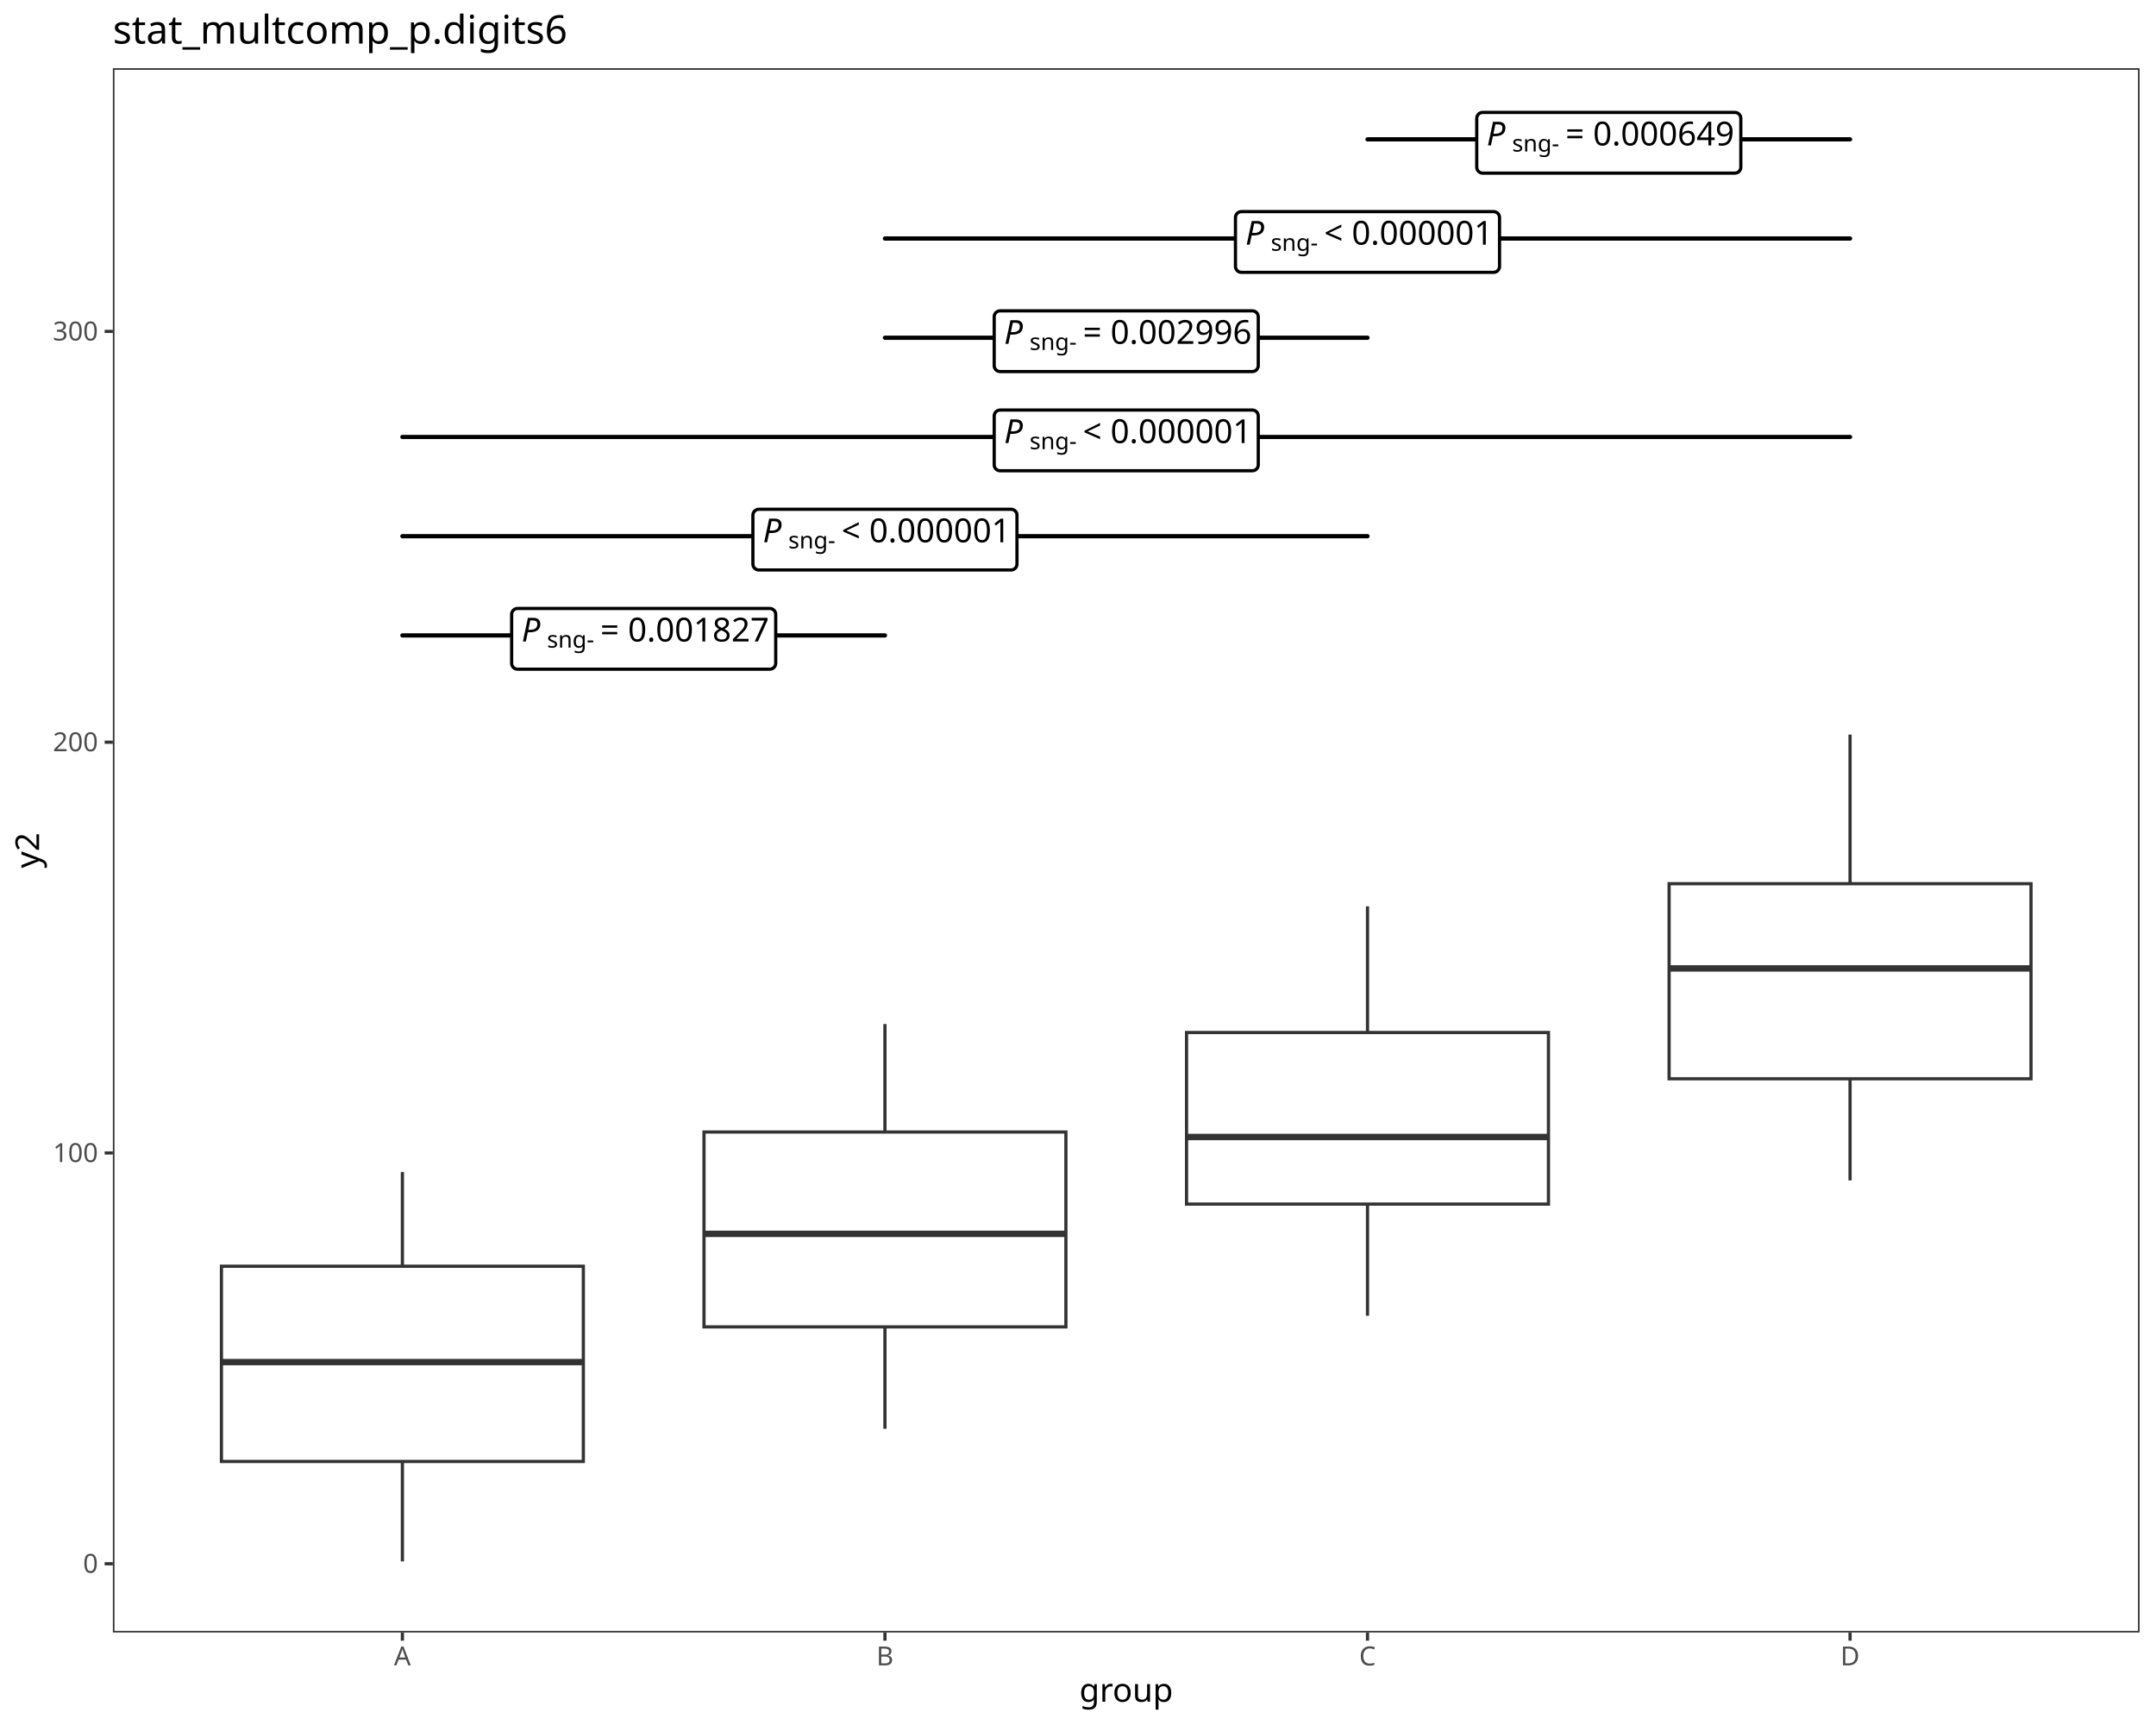
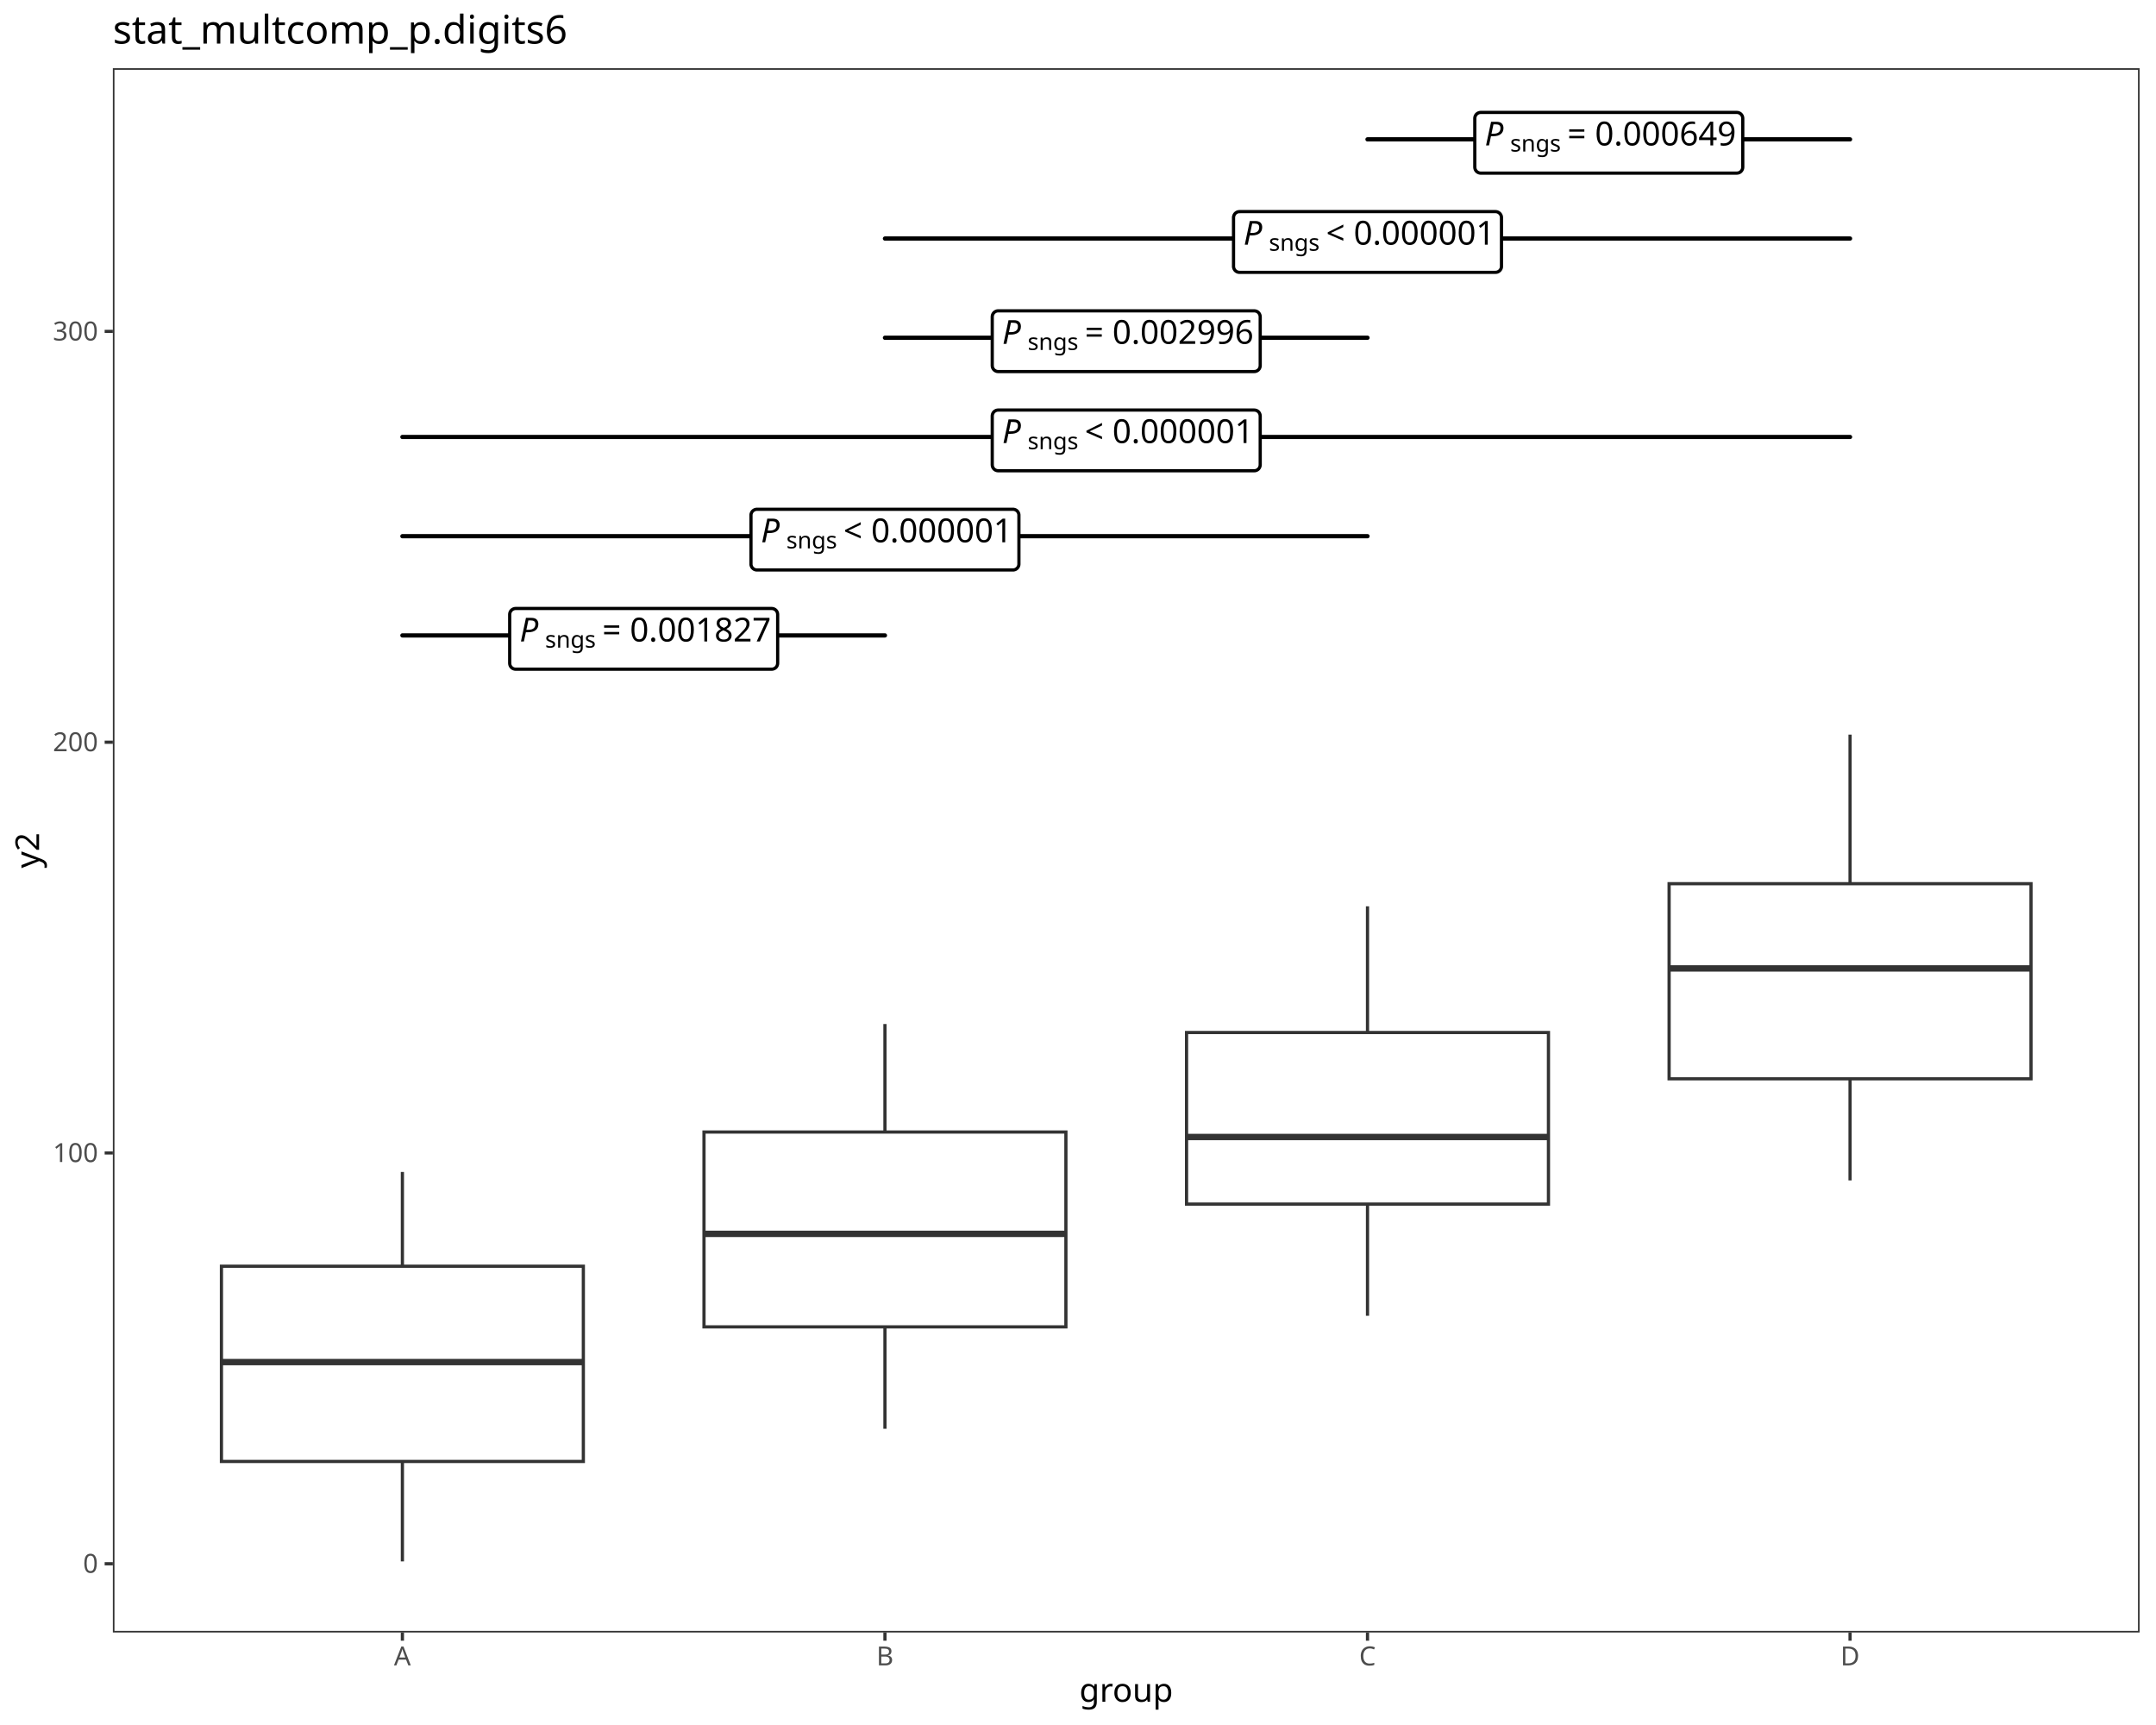
<svg xmlns="http://www.w3.org/2000/svg" class="svglite" data-engine-version="2.0" width="720.00pt" height="576.00pt" viewBox="0 0 720.00 576.00">
  <defs>
    <style type="text/css">
    .svglite line, .svglite polyline, .svglite polygon, .svglite path, .svglite rect, .svglite circle {
      fill: none;
      stroke: #000000;
      stroke-linecap: round;
      stroke-linejoin: round;
      stroke-miterlimit: 10.00;
    }
  </style>
  </defs>
  <rect width="100%" height="100%" style="stroke: none; fill: #FFFFFF;" />
  <defs>
    <clipPath id="cpMC4wMHw3MjAuMDB8MC4wMHw1NzYuMDA=">
      <rect x="0.00" y="0.00" width="720.00" height="576.00" />
    </clipPath>
  </defs>
  <g clip-path="url(#cpMC4wMHw3MjAuMDB8MC4wMHw1NzYuMDA=)">
    <rect x="0.00" y="0.00" width="720.00" height="576.00" style="stroke-width: 1.07; stroke: #FFFFFF; fill: #FFFFFF;" />
  </g>
  <defs>
    <clipPath id="cpMzcuNjl8NzE0LjUyfDIyLjc4fDU0NS4xMQ==">
      <rect x="37.69" y="22.78" width="676.83" height="522.33" />
    </clipPath>
  </defs>
  <g clip-path="url(#cpMzcuNjl8NzE0LjUyfDIyLjc4fDU0NS4xMQ==)">
    <rect x="37.69" y="22.78" width="676.83" height="522.33" style="stroke-width: 1.07; stroke: none; fill: #FFFFFF;" />
    <line x1="134.38" y1="422.81" x2="134.38" y2="391.33" style="stroke-width: 1.07; stroke: #333333; stroke-linecap: butt;" />
    <line x1="134.38" y1="488.00" x2="134.38" y2="521.37" style="stroke-width: 1.07; stroke: #333333; stroke-linecap: butt;" />
    <polygon points="73.95,422.81 73.95,488.00 194.81,488.00 194.81,422.81 73.95,422.81 " style="stroke-width: 1.07; stroke: #333333; stroke-linecap: butt; stroke-linejoin: miter; fill: #FFFFFF;" />
    <line x1="73.95" y1="454.82" x2="194.81" y2="454.82" style="stroke-width: 2.13; stroke: #333333; stroke-linecap: butt; stroke-linejoin: miter;" />
    <line x1="295.53" y1="378.00" x2="295.53" y2="341.94" style="stroke-width: 1.07; stroke: #333333; stroke-linecap: butt;" />
    <line x1="295.53" y1="443.06" x2="295.53" y2="477.08" style="stroke-width: 1.07; stroke: #333333; stroke-linecap: butt;" />
    <polygon points="235.10,378.00 235.10,443.06 355.96,443.06 355.96,378.00 235.10,378.00 " style="stroke-width: 1.07; stroke: #333333; stroke-linecap: butt; stroke-linejoin: miter; fill: #FFFFFF;" />
    <line x1="235.10" y1="412.00" x2="355.96" y2="412.00" style="stroke-width: 2.13; stroke: #333333; stroke-linecap: butt; stroke-linejoin: miter;" />
    <line x1="456.68" y1="344.77" x2="456.68" y2="302.63" style="stroke-width: 1.07; stroke: #333333; stroke-linecap: butt;" />
    <line x1="456.68" y1="402.06" x2="456.68" y2="439.35" style="stroke-width: 1.07; stroke: #333333; stroke-linecap: butt;" />
    <polygon points="396.25,344.77 396.25,402.06 517.11,402.06 517.11,344.77 396.25,344.77 " style="stroke-width: 1.07; stroke: #333333; stroke-linecap: butt; stroke-linejoin: miter; fill: #FFFFFF;" />
    <line x1="396.25" y1="379.66" x2="517.11" y2="379.66" style="stroke-width: 2.13; stroke: #333333; stroke-linecap: butt; stroke-linejoin: miter;" />
    <line x1="617.83" y1="295.08" x2="617.83" y2="245.30" style="stroke-width: 1.07; stroke: #333333; stroke-linecap: butt;" />
    <line x1="617.83" y1="360.22" x2="617.83" y2="394.15" style="stroke-width: 1.07; stroke: #333333; stroke-linecap: butt;" />
    <polygon points="557.40,295.08 557.40,360.22 678.26,360.22 678.26,295.08 557.40,295.08 " style="stroke-width: 1.07; stroke: #333333; stroke-linecap: butt; stroke-linejoin: miter; fill: #FFFFFF;" />
    <line x1="557.40" y1="323.37" x2="678.26" y2="323.37" style="stroke-width: 2.13; stroke: #333333; stroke-linecap: butt; stroke-linejoin: miter;" />
    <line x1="134.38" y1="212.17" x2="295.53" y2="212.17" style="stroke-width: 1.42;" />
-     <polygon points="172.85,223.45 257.06,223.45 256.98,223.45 257.30,223.44 257.61,223.37 257.91,223.26 258.19,223.10 258.44,222.90 258.65,222.66 258.82,222.39 258.95,222.09 259.02,221.78 259.05,221.46 259.05,221.46 259.05,205.17 259.05,205.17 259.02,204.85 258.95,204.54 258.82,204.24 258.65,203.97 258.44,203.73 258.19,203.53 257.91,203.37 257.61,203.26 257.30,203.19 257.06,203.18 172.85,203.18 173.09,203.19 172.77,203.18 172.45,203.22 172.14,203.31 171.85,203.45 171.59,203.63 171.36,203.85 171.17,204.10 171.02,204.39 170.92,204.69 170.87,205.01 170.86,205.17 170.86,221.46 170.87,221.30 170.87,221.62 170.92,221.94 171.02,222.24 171.17,222.53 171.36,222.78 171.59,223.00 171.85,223.19 172.14,223.32 172.45,223.41 172.77,223.45 " style="stroke-width: 1.07; fill: #FFFFFF;" />
-     <text x="174.17" y="214.20" style="font-size: 11.04px; font-style: italic; font-family: sans;" textLength="7.37px" lengthAdjust="spacingAndGlyphs">P</text>
-     <text x="182.68" y="216.24" style="font-size: 7.73px; font-family: sans;" textLength="15.04px" lengthAdjust="spacingAndGlyphs">sng-</text>
-     <text x="197.71" y="214.20" style="font-size: 11.04px; font-family: sans;" textLength="2.76px" lengthAdjust="spacingAndGlyphs"> </text>
-     <text x="200.47" y="214.20" style="font-size: 11.04px; font-family: sans;" textLength="6.45px" lengthAdjust="spacingAndGlyphs">=</text>
-     <text x="206.93" y="214.20" style="font-size: 11.04px; font-family: sans;" textLength="2.76px" lengthAdjust="spacingAndGlyphs"> </text>
-     <text x="209.69" y="214.20" style="font-size: 11.04px; font-family: sans;" textLength="46.05px" lengthAdjust="spacingAndGlyphs">0.001827</text>
+     <polygon points="172.20,223.45 257.71,223.45 257.63,223.45 257.95,223.44 258.26,223.37 258.56,223.26 258.84,223.10 259.09,222.90 259.30,222.66 259.47,222.39 259.59,222.09 259.67,221.78 259.70,221.46 259.70,221.46 259.70,205.17 259.70,205.17 259.67,204.85 259.59,204.54 259.47,204.24 259.30,203.97 259.09,203.73 258.84,203.53 258.56,203.37 258.26,203.26 257.95,203.19 257.71,203.18 172.20,203.18 172.44,203.19 172.12,203.18 171.80,203.22 171.49,203.31 171.21,203.45 170.94,203.63 170.71,203.85 170.52,204.10 170.37,204.39 170.27,204.69 170.22,205.01 170.21,205.17 170.21,221.46 170.22,221.30 170.22,221.62 170.27,221.94 170.37,222.24 170.52,222.53 170.71,222.78 170.94,223.00 171.21,223.19 171.49,223.32 171.80,223.41 172.12,223.45 " style="stroke-width: 1.07; fill: #FFFFFF;" />
+     <text x="173.52" y="214.20" style="font-size: 11.04px; font-style: italic; font-family: sans;" textLength="7.37px" lengthAdjust="spacingAndGlyphs">P</text>
+     <text x="182.03" y="216.24" style="font-size: 7.73px; font-family: sans;" textLength="16.33px" lengthAdjust="spacingAndGlyphs">sngs</text>
+     <text x="198.36" y="214.20" style="font-size: 11.04px; font-family: sans;" textLength="2.76px" lengthAdjust="spacingAndGlyphs"> </text>
+     <text x="201.12" y="214.20" style="font-size: 11.04px; font-family: sans;" textLength="6.45px" lengthAdjust="spacingAndGlyphs">=</text>
+     <text x="207.57" y="214.20" style="font-size: 11.04px; font-family: sans;" textLength="2.76px" lengthAdjust="spacingAndGlyphs"> </text>
+     <text x="210.34" y="214.20" style="font-size: 11.04px; font-family: sans;" textLength="46.05px" lengthAdjust="spacingAndGlyphs">0.001827</text>
    <line x1="134.38" y1="179.04" x2="456.68" y2="179.04" style="stroke-width: 1.42;" />
-     <polygon points="253.42,190.32 337.64,190.32 337.56,190.32 337.88,190.31 338.19,190.24 338.49,190.13 338.77,189.97 339.01,189.77 339.23,189.53 339.40,189.26 339.52,188.96 339.60,188.65 339.62,188.34 339.62,188.34 339.62,172.04 339.62,172.04 339.60,171.72 339.52,171.41 339.40,171.11 339.23,170.84 339.01,170.60 338.77,170.40 338.49,170.24 338.19,170.13 337.88,170.06 337.64,170.05 253.42,170.05 253.66,170.06 253.34,170.05 253.02,170.09 252.72,170.18 252.43,170.32 252.16,170.50 251.93,170.72 251.74,170.98 251.59,171.26 251.49,171.56 251.44,171.88 251.43,172.04 251.43,188.34 251.44,188.18 251.44,188.50 251.49,188.81 251.59,189.11 251.74,189.40 251.93,189.65 252.16,189.87 252.43,190.06 252.72,190.19 253.02,190.28 253.34,190.32 " style="stroke-width: 1.07; fill: #FFFFFF;" />
-     <text x="254.75" y="181.07" style="font-size: 11.04px; font-style: italic; font-family: sans;" textLength="7.37px" lengthAdjust="spacingAndGlyphs">P</text>
-     <text x="263.25" y="183.11" style="font-size: 7.73px; font-family: sans;" textLength="15.04px" lengthAdjust="spacingAndGlyphs">sng-</text>
-     <text x="278.29" y="181.07" style="font-size: 11.04px; font-family: sans;" textLength="2.76px" lengthAdjust="spacingAndGlyphs"> </text>
-     <text x="281.05" y="181.07" style="font-size: 11.04px; font-family: sans;" textLength="6.45px" lengthAdjust="spacingAndGlyphs">&lt;</text>
-     <text x="287.50" y="181.07" style="font-size: 11.04px; font-family: sans;" textLength="2.76px" lengthAdjust="spacingAndGlyphs"> </text>
-     <text x="290.26" y="181.07" style="font-size: 11.04px; font-family: sans;" textLength="46.05px" lengthAdjust="spacingAndGlyphs">0.000001</text>
+     <polygon points="252.77,190.32 338.28,190.32 338.20,190.32 338.52,190.31 338.84,190.24 339.14,190.13 339.41,189.97 339.66,189.77 339.87,189.53 340.04,189.26 340.17,188.96 340.25,188.65 340.27,188.34 340.27,188.34 340.27,172.04 340.27,172.04 340.25,171.72 340.17,171.41 340.04,171.11 339.87,170.84 339.66,170.60 339.41,170.40 339.14,170.24 338.84,170.13 338.52,170.06 338.28,170.05 252.77,170.05 253.01,170.06 252.69,170.05 252.38,170.09 252.07,170.18 251.78,170.32 251.52,170.50 251.29,170.72 251.09,170.98 250.95,171.26 250.84,171.56 250.79,171.88 250.79,172.04 250.79,188.34 250.79,188.18 250.79,188.50 250.84,188.81 250.95,189.11 251.09,189.40 251.29,189.65 251.52,189.87 251.78,190.06 252.07,190.19 252.38,190.28 252.69,190.32 " style="stroke-width: 1.07; fill: #FFFFFF;" />
+     <text x="254.10" y="181.07" style="font-size: 11.04px; font-style: italic; font-family: sans;" textLength="7.37px" lengthAdjust="spacingAndGlyphs">P</text>
+     <text x="262.60" y="183.11" style="font-size: 7.73px; font-family: sans;" textLength="16.33px" lengthAdjust="spacingAndGlyphs">sngs</text>
+     <text x="278.93" y="181.07" style="font-size: 11.04px; font-family: sans;" textLength="2.76px" lengthAdjust="spacingAndGlyphs"> </text>
+     <text x="281.70" y="181.07" style="font-size: 11.04px; font-family: sans;" textLength="6.45px" lengthAdjust="spacingAndGlyphs">&lt;</text>
+     <text x="288.15" y="181.07" style="font-size: 11.04px; font-family: sans;" textLength="2.76px" lengthAdjust="spacingAndGlyphs"> </text>
+     <text x="290.91" y="181.07" style="font-size: 11.04px; font-family: sans;" textLength="46.05px" lengthAdjust="spacingAndGlyphs">0.000001</text>
    <line x1="134.38" y1="145.91" x2="617.83" y2="145.91" style="stroke-width: 1.42;" />
-     <polygon points="334.00,157.19 418.21,157.19 418.13,157.19 418.45,157.18 418.77,157.12 419.06,157.00 419.34,156.84 419.59,156.64 419.80,156.40 419.97,156.13 420.10,155.84 420.17,155.53 420.20,155.21 420.20,155.21 420.20,138.91 420.20,138.91 420.17,138.59 420.10,138.28 419.97,137.99 419.80,137.71 419.59,137.48 419.34,137.27 419.06,137.11 418.77,137.00 418.45,136.94 418.21,136.92 334.00,136.92 334.24,136.94 333.92,136.92 333.60,136.96 333.29,137.05 333.00,137.19 332.74,137.37 332.51,137.59 332.32,137.85 332.17,138.13 332.07,138.43 332.02,138.75 332.01,138.91 332.01,155.21 332.02,155.05 332.02,155.37 332.07,155.68 332.17,155.99 332.32,156.27 332.51,156.52 332.74,156.75 333.00,156.93 333.29,157.06 333.60,157.15 333.92,157.19 " style="stroke-width: 1.07; fill: #FFFFFF;" />
-     <text x="335.32" y="147.94" style="font-size: 11.04px; font-style: italic; font-family: sans;" textLength="7.37px" lengthAdjust="spacingAndGlyphs">P</text>
-     <text x="343.83" y="149.99" style="font-size: 7.73px; font-family: sans;" textLength="15.04px" lengthAdjust="spacingAndGlyphs">sng-</text>
-     <text x="358.86" y="147.94" style="font-size: 11.04px; font-family: sans;" textLength="2.76px" lengthAdjust="spacingAndGlyphs"> </text>
-     <text x="361.63" y="147.94" style="font-size: 11.04px; font-family: sans;" textLength="6.45px" lengthAdjust="spacingAndGlyphs">&lt;</text>
-     <text x="368.08" y="147.94" style="font-size: 11.04px; font-family: sans;" textLength="2.76px" lengthAdjust="spacingAndGlyphs"> </text>
-     <text x="370.84" y="147.94" style="font-size: 11.04px; font-family: sans;" textLength="46.05px" lengthAdjust="spacingAndGlyphs">0.000001</text>
+     <polygon points="333.35,157.19 418.86,157.19 418.78,157.19 419.10,157.18 419.41,157.12 419.71,157.00 419.99,156.84 420.24,156.64 420.45,156.40 420.62,156.13 420.74,155.84 420.82,155.53 420.85,155.21 420.85,155.21 420.85,138.91 420.85,138.91 420.82,138.59 420.74,138.28 420.62,137.99 420.45,137.71 420.24,137.48 419.99,137.27 419.71,137.11 419.41,137.00 419.10,136.94 418.86,136.92 333.35,136.92 333.59,136.94 333.27,136.92 332.95,136.96 332.64,137.05 332.36,137.19 332.09,137.37 331.86,137.59 331.67,137.85 331.52,138.13 331.42,138.43 331.37,138.75 331.36,138.91 331.36,155.21 331.37,155.05 331.37,155.37 331.42,155.68 331.52,155.99 331.67,156.27 331.86,156.52 332.09,156.75 332.36,156.93 332.64,157.06 332.95,157.15 333.27,157.19 " style="stroke-width: 1.07; fill: #FFFFFF;" />
+     <text x="334.67" y="147.94" style="font-size: 11.04px; font-style: italic; font-family: sans;" textLength="7.37px" lengthAdjust="spacingAndGlyphs">P</text>
+     <text x="343.18" y="149.99" style="font-size: 7.73px; font-family: sans;" textLength="16.33px" lengthAdjust="spacingAndGlyphs">sngs</text>
+     <text x="359.51" y="147.94" style="font-size: 11.04px; font-family: sans;" textLength="2.76px" lengthAdjust="spacingAndGlyphs"> </text>
+     <text x="362.27" y="147.94" style="font-size: 11.04px; font-family: sans;" textLength="6.45px" lengthAdjust="spacingAndGlyphs">&lt;</text>
+     <text x="368.72" y="147.94" style="font-size: 11.04px; font-family: sans;" textLength="2.76px" lengthAdjust="spacingAndGlyphs"> </text>
+     <text x="371.49" y="147.94" style="font-size: 11.04px; font-family: sans;" textLength="46.05px" lengthAdjust="spacingAndGlyphs">0.000001</text>
    <line x1="295.53" y1="112.78" x2="456.68" y2="112.78" style="stroke-width: 1.42;" />
-     <polygon points="334.00,124.07 418.21,124.07 418.13,124.06 418.45,124.05 418.77,123.99 419.06,123.87 419.34,123.71 419.59,123.51 419.80,123.27 419.97,123.00 420.10,122.71 420.17,122.40 420.20,122.08 420.20,122.08 420.20,105.78 420.20,105.78 420.17,105.46 420.10,105.15 419.97,104.86 419.80,104.59 419.59,104.35 419.34,104.14 419.06,103.98 418.77,103.87 418.45,103.81 418.21,103.79 334.00,103.79 334.24,103.81 333.92,103.79 333.60,103.83 333.29,103.92 333.00,104.06 332.74,104.24 332.51,104.46 332.32,104.72 332.17,105.00 332.07,105.30 332.02,105.62 332.01,105.78 332.01,122.08 332.02,121.92 332.02,122.24 332.07,122.55 332.17,122.86 332.32,123.14 332.51,123.40 332.74,123.62 333.00,123.80 333.29,123.94 333.60,124.03 333.92,124.06 " style="stroke-width: 1.07; fill: #FFFFFF;" />
-     <text x="335.32" y="114.81" style="font-size: 11.04px; font-style: italic; font-family: sans;" textLength="7.37px" lengthAdjust="spacingAndGlyphs">P</text>
-     <text x="343.83" y="116.86" style="font-size: 7.73px; font-family: sans;" textLength="15.04px" lengthAdjust="spacingAndGlyphs">sng-</text>
-     <text x="358.86" y="114.81" style="font-size: 11.04px; font-family: sans;" textLength="2.76px" lengthAdjust="spacingAndGlyphs"> </text>
-     <text x="361.63" y="114.81" style="font-size: 11.04px; font-family: sans;" textLength="6.45px" lengthAdjust="spacingAndGlyphs">=</text>
-     <text x="368.08" y="114.81" style="font-size: 11.04px; font-family: sans;" textLength="2.76px" lengthAdjust="spacingAndGlyphs"> </text>
-     <text x="370.84" y="114.81" style="font-size: 11.04px; font-family: sans;" textLength="46.05px" lengthAdjust="spacingAndGlyphs">0.002996</text>
+     <polygon points="333.35,124.07 418.86,124.07 418.78,124.06 419.10,124.05 419.41,123.99 419.71,123.87 419.99,123.71 420.24,123.51 420.45,123.27 420.62,123.00 420.74,122.71 420.82,122.40 420.85,122.08 420.85,122.08 420.85,105.78 420.85,105.78 420.82,105.46 420.74,105.15 420.62,104.86 420.45,104.59 420.24,104.35 419.99,104.14 419.71,103.98 419.41,103.87 419.10,103.81 418.86,103.79 333.35,103.79 333.59,103.81 333.27,103.79 332.95,103.83 332.64,103.92 332.36,104.06 332.09,104.24 331.86,104.46 331.67,104.72 331.52,105.00 331.42,105.30 331.37,105.62 331.36,105.78 331.36,122.08 331.37,121.92 331.37,122.24 331.42,122.55 331.52,122.86 331.67,123.14 331.86,123.40 332.09,123.62 332.36,123.80 332.64,123.94 332.95,124.03 333.27,124.06 " style="stroke-width: 1.07; fill: #FFFFFF;" />
+     <text x="334.67" y="114.81" style="font-size: 11.04px; font-style: italic; font-family: sans;" textLength="7.37px" lengthAdjust="spacingAndGlyphs">P</text>
+     <text x="343.18" y="116.86" style="font-size: 7.73px; font-family: sans;" textLength="16.33px" lengthAdjust="spacingAndGlyphs">sngs</text>
+     <text x="359.51" y="114.81" style="font-size: 11.04px; font-family: sans;" textLength="2.76px" lengthAdjust="spacingAndGlyphs"> </text>
+     <text x="362.27" y="114.81" style="font-size: 11.04px; font-family: sans;" textLength="6.45px" lengthAdjust="spacingAndGlyphs">=</text>
+     <text x="368.72" y="114.81" style="font-size: 11.04px; font-family: sans;" textLength="2.76px" lengthAdjust="spacingAndGlyphs"> </text>
+     <text x="371.49" y="114.81" style="font-size: 11.04px; font-family: sans;" textLength="46.05px" lengthAdjust="spacingAndGlyphs">0.002996</text>
    <line x1="295.53" y1="79.65" x2="617.83" y2="79.65" style="stroke-width: 1.42;" />
-     <polygon points="414.57,90.94 498.79,90.94 498.71,90.93 499.03,90.92 499.34,90.86 499.64,90.74 499.92,90.58 500.16,90.38 500.38,90.14 500.55,89.87 500.67,89.58 500.75,89.27 500.77,88.95 500.77,88.95 500.77,72.65 500.77,72.65 500.75,72.33 500.67,72.02 500.55,71.73 500.38,71.46 500.16,71.22 499.92,71.02 499.64,70.86 499.34,70.74 499.03,70.68 498.79,70.66 414.57,70.66 414.81,70.68 414.49,70.67 414.17,70.70 413.87,70.79 413.58,70.93 413.31,71.11 413.08,71.33 412.89,71.59 412.74,71.87 412.64,72.18 412.59,72.49 412.58,72.65 412.58,88.95 412.59,88.79 412.59,89.11 412.64,89.42 412.74,89.73 412.89,90.01 413.08,90.27 413.31,90.49 413.58,90.67 413.87,90.81 414.17,90.90 414.49,90.93 " style="stroke-width: 1.07; fill: #FFFFFF;" />
-     <text x="415.90" y="81.69" style="font-size: 11.04px; font-style: italic; font-family: sans;" textLength="7.37px" lengthAdjust="spacingAndGlyphs">P</text>
-     <text x="424.40" y="83.73" style="font-size: 7.73px; font-family: sans;" textLength="15.04px" lengthAdjust="spacingAndGlyphs">sng-</text>
-     <text x="439.44" y="81.69" style="font-size: 11.04px; font-family: sans;" textLength="2.76px" lengthAdjust="spacingAndGlyphs"> </text>
-     <text x="442.20" y="81.69" style="font-size: 11.04px; font-family: sans;" textLength="6.45px" lengthAdjust="spacingAndGlyphs">&lt;</text>
-     <text x="448.65" y="81.69" style="font-size: 11.04px; font-family: sans;" textLength="2.76px" lengthAdjust="spacingAndGlyphs"> </text>
-     <text x="451.41" y="81.69" style="font-size: 11.04px; font-family: sans;" textLength="46.05px" lengthAdjust="spacingAndGlyphs">0.000001</text>
+     <polygon points="413.92,90.94 499.43,90.94 499.35,90.93 499.67,90.92 499.99,90.86 500.29,90.74 500.56,90.58 500.81,90.38 501.02,90.14 501.19,89.87 501.32,89.58 501.40,89.27 501.42,88.95 501.42,88.95 501.42,72.65 501.42,72.65 501.40,72.33 501.32,72.02 501.19,71.73 501.02,71.46 500.81,71.22 500.56,71.02 500.29,70.86 499.99,70.74 499.67,70.68 499.43,70.66 413.92,70.66 414.16,70.68 413.84,70.67 413.53,70.70 413.22,70.79 412.93,70.93 412.67,71.11 412.44,71.33 412.25,71.59 412.10,71.87 412.00,72.18 411.94,72.49 411.94,72.65 411.94,88.95 411.94,88.79 411.94,89.11 412.00,89.42 412.10,89.73 412.25,90.01 412.44,90.27 412.67,90.49 412.93,90.67 413.22,90.81 413.53,90.90 413.84,90.93 " style="stroke-width: 1.07; fill: #FFFFFF;" />
+     <text x="415.25" y="81.69" style="font-size: 11.04px; font-style: italic; font-family: sans;" textLength="7.37px" lengthAdjust="spacingAndGlyphs">P</text>
+     <text x="423.75" y="83.73" style="font-size: 7.73px; font-family: sans;" textLength="16.33px" lengthAdjust="spacingAndGlyphs">sngs</text>
+     <text x="440.09" y="81.69" style="font-size: 11.04px; font-family: sans;" textLength="2.76px" lengthAdjust="spacingAndGlyphs"> </text>
+     <text x="442.85" y="81.69" style="font-size: 11.04px; font-family: sans;" textLength="6.45px" lengthAdjust="spacingAndGlyphs">&lt;</text>
+     <text x="449.30" y="81.69" style="font-size: 11.04px; font-family: sans;" textLength="2.76px" lengthAdjust="spacingAndGlyphs"> </text>
+     <text x="452.06" y="81.69" style="font-size: 11.04px; font-family: sans;" textLength="46.05px" lengthAdjust="spacingAndGlyphs">0.000001</text>
    <line x1="456.68" y1="46.53" x2="617.83" y2="46.53" style="stroke-width: 1.42;" />
-     <polygon points="495.15,57.81 579.36,57.81 579.28,57.81 579.60,57.79 579.92,57.73 580.21,57.62 580.49,57.46 580.74,57.25 580.95,57.01 581.12,56.74 581.25,56.45 581.32,56.14 581.35,55.82 581.35,55.82 581.35,39.52 581.35,39.52 581.32,39.20 581.25,38.89 581.12,38.60 580.95,38.33 580.74,38.09 580.49,37.89 580.21,37.73 579.92,37.61 579.60,37.55 579.36,37.54 495.15,37.54 495.39,37.55 495.07,37.54 494.75,37.58 494.44,37.66 494.15,37.80 493.89,37.98 493.66,38.20 493.47,38.46 493.32,38.74 493.22,39.05 493.17,39.36 493.16,39.52 493.16,55.82 493.17,55.66 493.17,55.98 493.22,56.30 493.32,56.60 493.47,56.88 493.66,57.14 493.89,57.36 494.15,57.54 494.44,57.68 494.75,57.77 495.07,57.81 " style="stroke-width: 1.07; fill: #FFFFFF;" />
-     <text x="496.47" y="48.56" style="font-size: 11.04px; font-style: italic; font-family: sans;" textLength="7.37px" lengthAdjust="spacingAndGlyphs">P</text>
-     <text x="504.98" y="50.60" style="font-size: 7.73px; font-family: sans;" textLength="15.04px" lengthAdjust="spacingAndGlyphs">sng-</text>
-     <text x="520.01" y="48.56" style="font-size: 11.04px; font-family: sans;" textLength="2.76px" lengthAdjust="spacingAndGlyphs"> </text>
-     <text x="522.78" y="48.56" style="font-size: 11.04px; font-family: sans;" textLength="6.45px" lengthAdjust="spacingAndGlyphs">=</text>
-     <text x="529.23" y="48.56" style="font-size: 11.04px; font-family: sans;" textLength="2.76px" lengthAdjust="spacingAndGlyphs"> </text>
-     <text x="531.99" y="48.56" style="font-size: 11.04px; font-family: sans;" textLength="46.05px" lengthAdjust="spacingAndGlyphs">0.000649</text>
+     <polygon points="494.50,57.81 580.01,57.81 579.93,57.81 580.25,57.79 580.56,57.73 580.86,57.62 581.14,57.46 581.39,57.25 581.60,57.01 581.77,56.74 581.89,56.45 581.97,56.14 582.00,55.82 582.00,55.82 582.00,39.52 582.00,39.52 581.97,39.20 581.89,38.89 581.77,38.60 581.60,38.33 581.39,38.09 581.14,37.89 580.86,37.73 580.56,37.61 580.25,37.55 580.01,37.54 494.50,37.54 494.74,37.55 494.42,37.54 494.10,37.58 493.80,37.66 493.51,37.80 493.24,37.98 493.01,38.20 492.82,38.46 492.67,38.74 492.57,39.05 492.52,39.36 492.51,39.52 492.51,55.82 492.52,55.66 492.52,55.98 492.57,56.30 492.67,56.60 492.82,56.88 493.01,57.14 493.24,57.36 493.51,57.54 493.80,57.68 494.10,57.77 494.42,57.81 " style="stroke-width: 1.07; fill: #FFFFFF;" />
+     <text x="495.82" y="48.56" style="font-size: 11.04px; font-style: italic; font-family: sans;" textLength="7.37px" lengthAdjust="spacingAndGlyphs">P</text>
+     <text x="504.33" y="50.60" style="font-size: 7.73px; font-family: sans;" textLength="16.33px" lengthAdjust="spacingAndGlyphs">sngs</text>
+     <text x="520.66" y="48.56" style="font-size: 11.04px; font-family: sans;" textLength="2.76px" lengthAdjust="spacingAndGlyphs"> </text>
+     <text x="523.42" y="48.56" style="font-size: 11.04px; font-family: sans;" textLength="6.45px" lengthAdjust="spacingAndGlyphs">=</text>
+     <text x="529.87" y="48.56" style="font-size: 11.04px; font-family: sans;" textLength="2.76px" lengthAdjust="spacingAndGlyphs"> </text>
+     <text x="532.64" y="48.56" style="font-size: 11.04px; font-family: sans;" textLength="46.05px" lengthAdjust="spacingAndGlyphs">0.000649</text>
    <rect x="37.69" y="22.78" width="676.83" height="522.33" style="stroke-width: 1.07; stroke: #333333;" />
  </g>
  <g clip-path="url(#cpMC4wMHw3MjAuMDB8MC4wMHw1NzYuMDA=)">
    <text x="32.76" y="525.18" text-anchor="end" style="font-size: 8.80px; fill: #4D4D4D; font-family: sans;" textLength="4.89px" lengthAdjust="spacingAndGlyphs">0</text>
    <text x="32.76" y="388.02" text-anchor="end" style="font-size: 8.80px; fill: #4D4D4D; font-family: sans;" textLength="14.68px" lengthAdjust="spacingAndGlyphs">100</text>
    <text x="32.76" y="250.85" text-anchor="end" style="font-size: 8.80px; fill: #4D4D4D; font-family: sans;" textLength="14.68px" lengthAdjust="spacingAndGlyphs">200</text>
    <text x="32.76" y="113.69" text-anchor="end" style="font-size: 8.80px; fill: #4D4D4D; font-family: sans;" textLength="14.68px" lengthAdjust="spacingAndGlyphs">300</text>
    <polyline points="34.95,522.16 37.69,522.16 " style="stroke-width: 1.07; stroke: #333333; stroke-linecap: butt;" />
    <polyline points="34.95,384.99 37.69,384.99 " style="stroke-width: 1.07; stroke: #333333; stroke-linecap: butt;" />
    <polyline points="34.95,247.83 37.69,247.83 " style="stroke-width: 1.07; stroke: #333333; stroke-linecap: butt;" />
    <polyline points="34.95,110.66 37.69,110.66 " style="stroke-width: 1.07; stroke: #333333; stroke-linecap: butt;" />
    <polyline points="134.38,547.85 134.38,545.11 " style="stroke-width: 1.07; stroke: #333333; stroke-linecap: butt;" />
    <polyline points="295.53,547.85 295.53,545.11 " style="stroke-width: 1.07; stroke: #333333; stroke-linecap: butt;" />
    <polyline points="456.68,547.85 456.68,545.11 " style="stroke-width: 1.07; stroke: #333333; stroke-linecap: butt;" />
    <polyline points="617.83,547.85 617.83,545.11 " style="stroke-width: 1.07; stroke: #333333; stroke-linecap: butt;" />
    <text x="134.38" y="556.10" text-anchor="middle" style="font-size: 8.80px; fill: #4D4D4D; font-family: sans;" textLength="5.87px" lengthAdjust="spacingAndGlyphs">A</text>
    <text x="295.53" y="556.10" text-anchor="middle" style="font-size: 8.80px; fill: #4D4D4D; font-family: sans;" textLength="5.87px" lengthAdjust="spacingAndGlyphs">B</text>
    <text x="456.68" y="556.10" text-anchor="middle" style="font-size: 8.80px; fill: #4D4D4D; font-family: sans;" textLength="6.36px" lengthAdjust="spacingAndGlyphs">C</text>
    <text x="617.83" y="556.10" text-anchor="middle" style="font-size: 8.80px; fill: #4D4D4D; font-family: sans;" textLength="6.36px" lengthAdjust="spacingAndGlyphs">D</text>
    <text x="376.10" y="568.24" text-anchor="middle" style="font-size: 11.00px; font-family: sans;" textLength="28.14px" lengthAdjust="spacingAndGlyphs">group</text>
    <text transform="translate(13.05,283.95) rotate(-90)" text-anchor="middle" style="font-size: 11.00px; font-family: sans;" textLength="11.62px" lengthAdjust="spacingAndGlyphs">y2</text>
    <text x="37.69" y="14.56" style="font-size: 13.20px; font-family: sans;" textLength="142.36px" lengthAdjust="spacingAndGlyphs">stat_multcomp_p.digits6</text>
  </g>
</svg>
